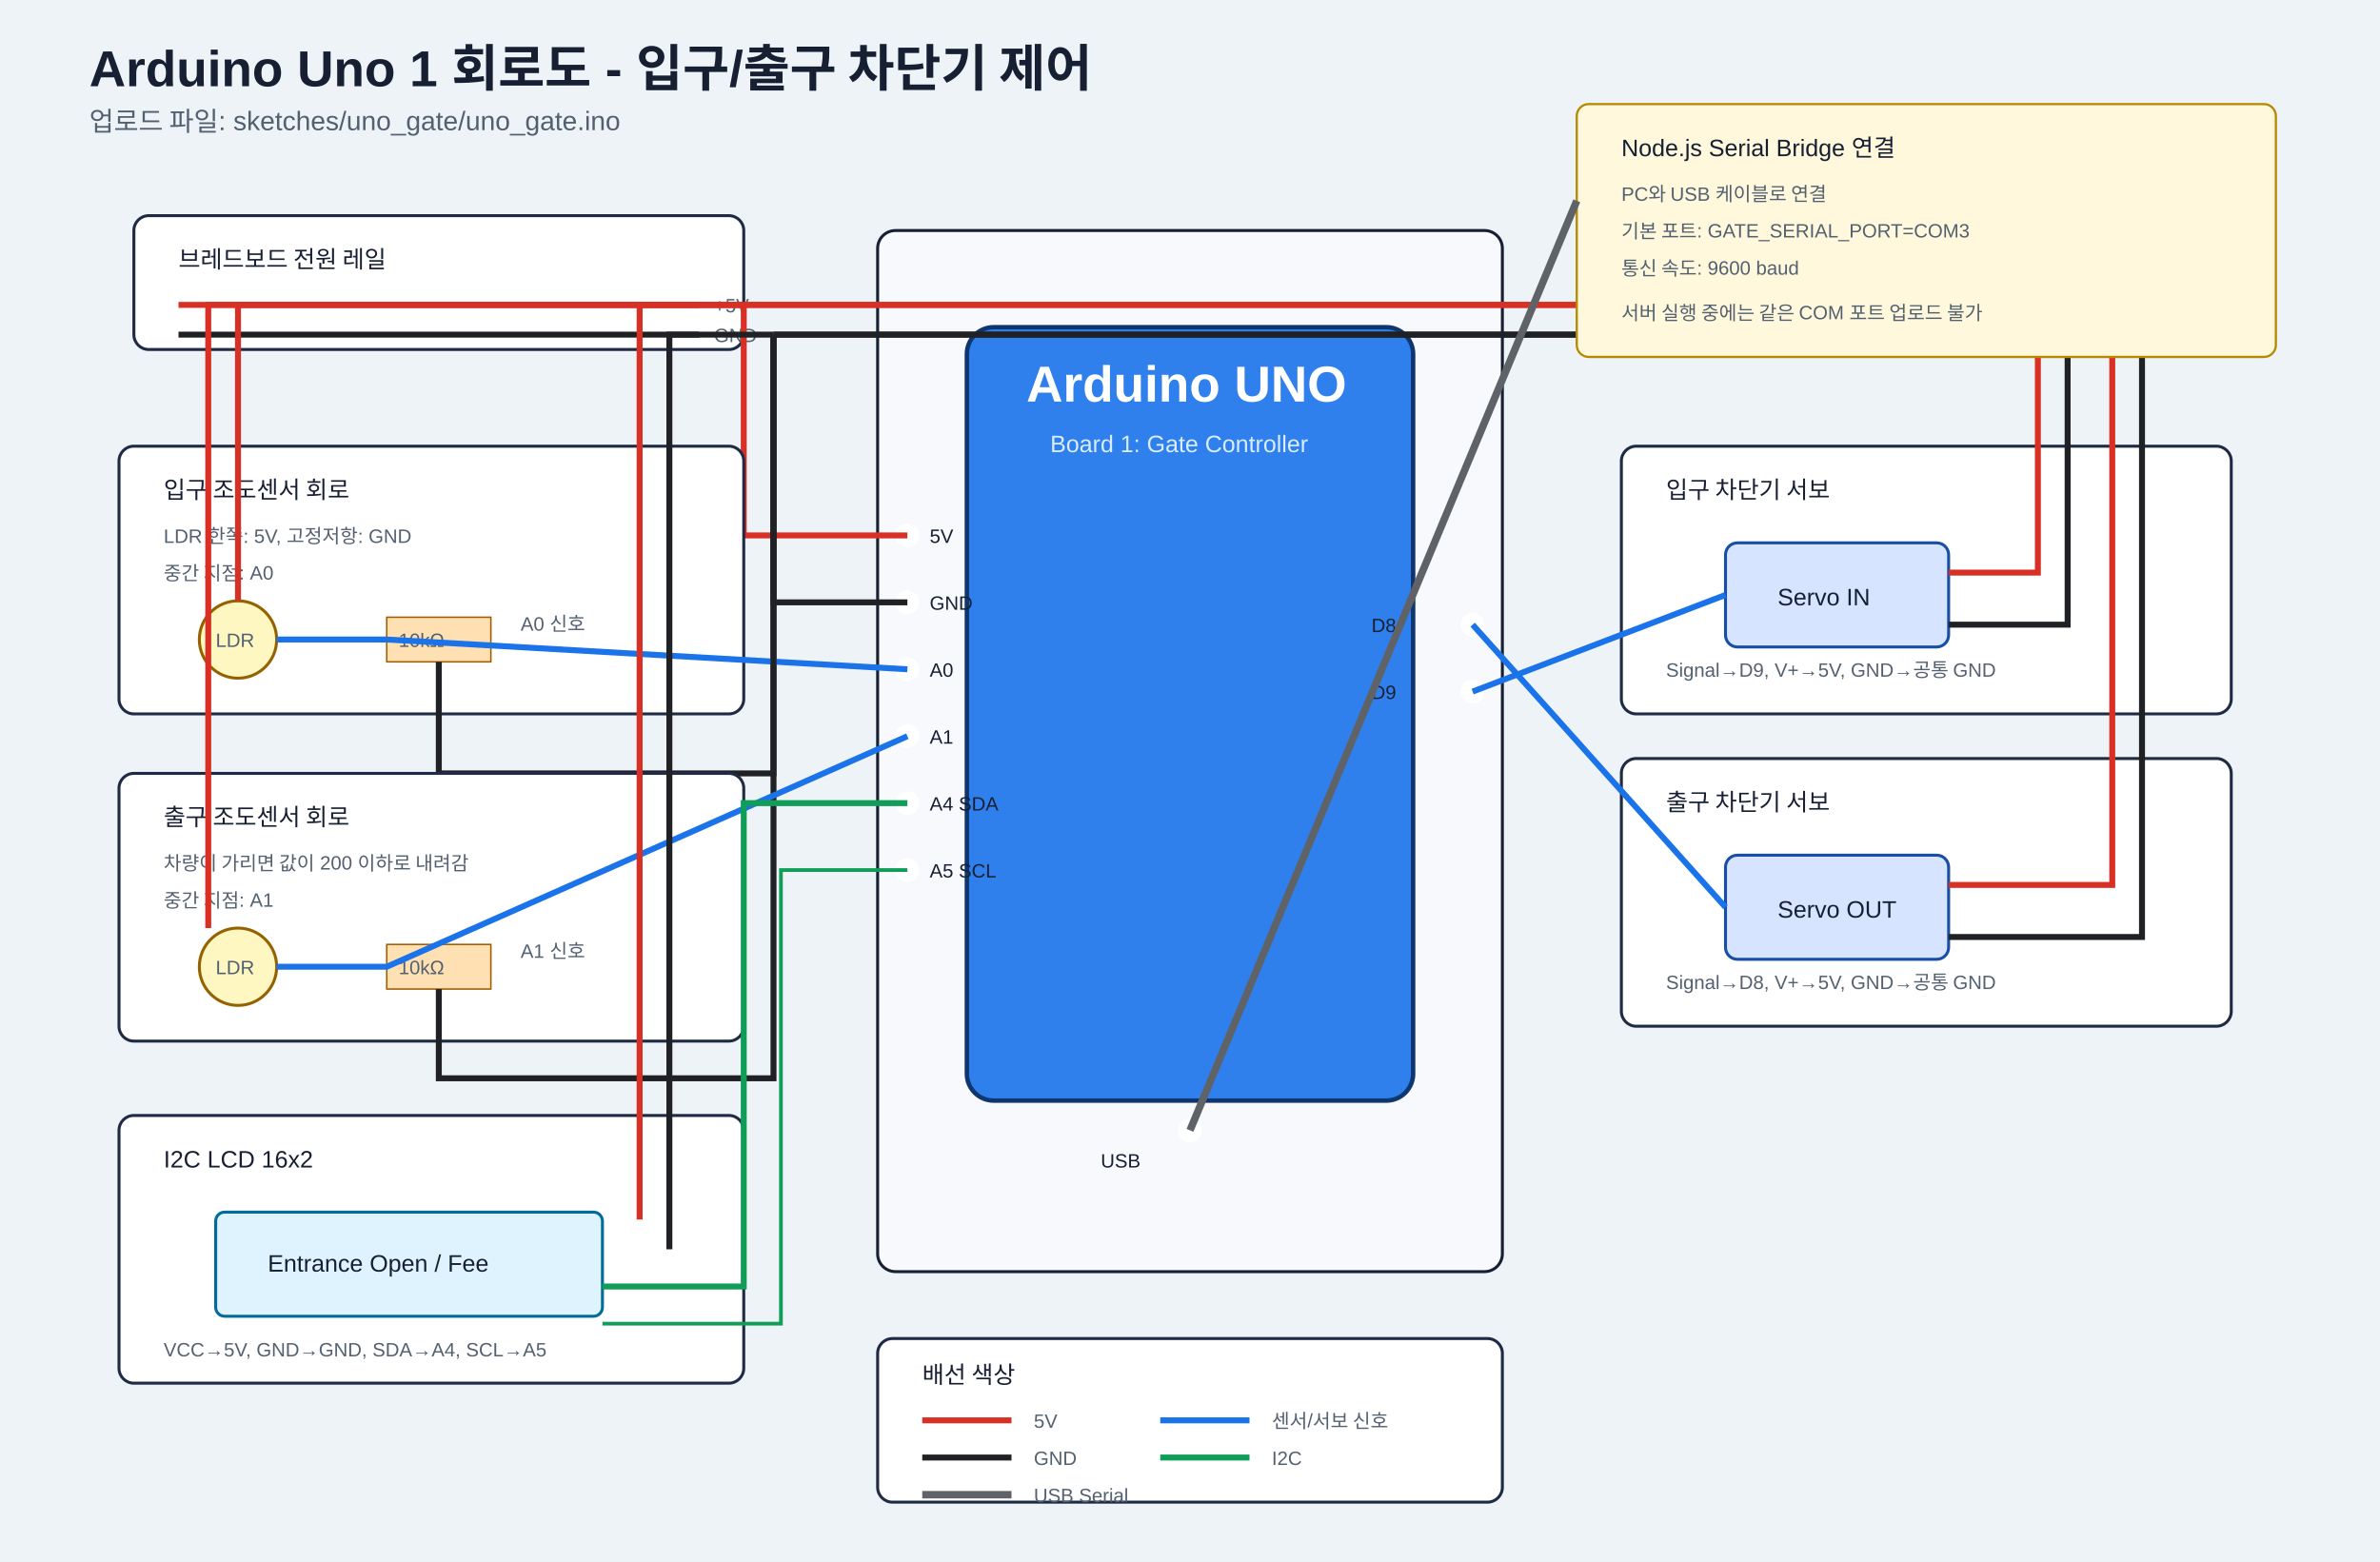
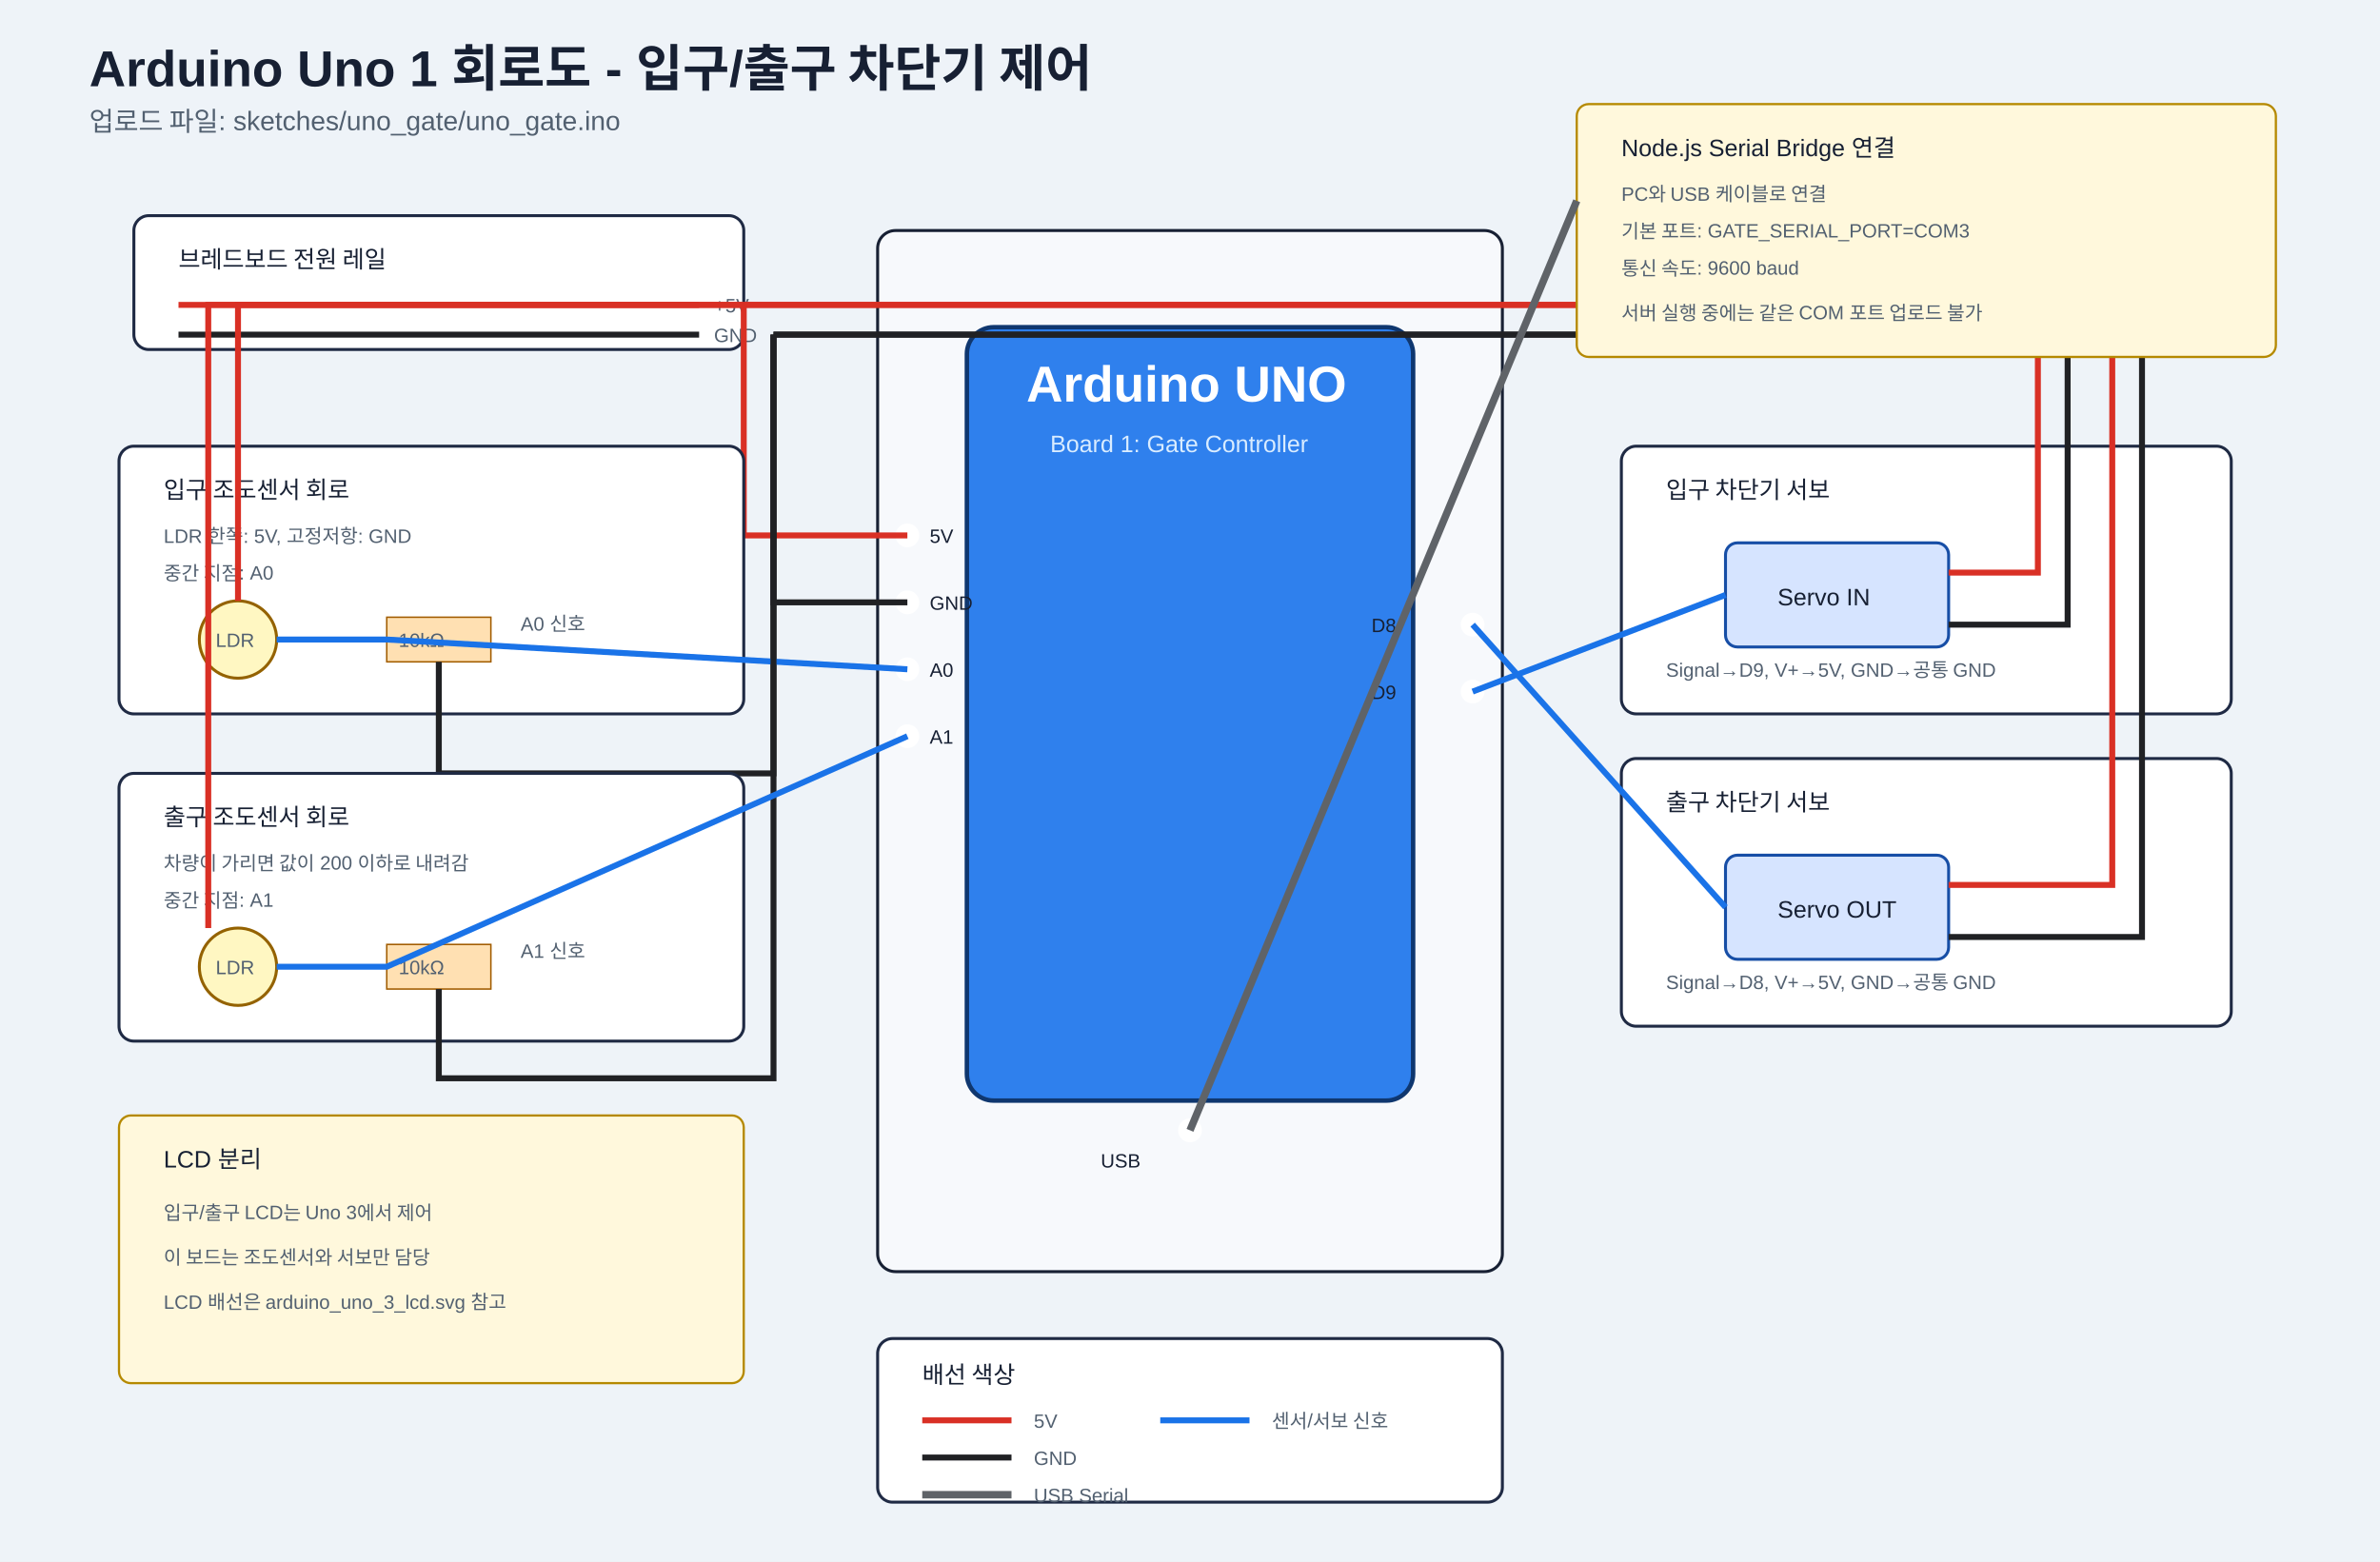
<svg xmlns="http://www.w3.org/2000/svg" width="1600" height="1050" viewBox="0 0 1600 1050">
  <style>
    .title { font: 700 34px Arial, sans-serif; fill: #172033; }
    .subtitle { font: 18px Arial, sans-serif; fill: #526070; }
    .label { font: 16px Arial, sans-serif; fill: #172033; }
    .small { font: 13px Arial, sans-serif; fill: #526070; }
    .pin { font: 13px Arial, sans-serif; fill: #172033; }
    .box { fill: #f7f9fc; stroke: #172033; stroke-width: 2; rx: 12; }
    .module { fill: #ffffff; stroke: #1f2a44; stroke-width: 2; rx: 10; }
    .note { fill: #fff8dc; stroke: #b58900; stroke-width: 1.5; rx: 8; }
    .wire5v { stroke: #d93025; stroke-width: 4; fill: none; }
    .wireGnd { stroke: #202124; stroke-width: 4; fill: none; }
    .wireSig { stroke: #1a73e8; stroke-width: 4; fill: none; }
    .wireI2c { stroke: #0f9d58; stroke-width: 4; fill: none; }
    .wireUsb { stroke: #5f6368; stroke-width: 5; fill: none; }
    .thin { stroke-width: 2.5; }
  </style>
  <rect width="1600" height="1050" fill="#eef3f8" />
  <text x="60" y="58" class="title">Arduino Uno 1 회로도 - 입구/출구 차단기 제어</text>
  <text x="60" y="88" class="subtitle">업로드 파일: sketches/uno_gate/uno_gate.ino</text>
  <rect x="590" y="155" width="420" height="700" class="box" />
  <rect x="650" y="220" width="300" height="520" fill="#2f80ed" stroke="#0f376f" stroke-width="3" rx="18" />
  <text x="690" y="270" font-family="Arial" font-size="34" font-weight="700" fill="#fff">Arduino UNO</text>
  <text x="706" y="304" font-family="Arial" font-size="16" fill="#d9ecff">Board 1: Gate Controller</text>
  <g>
    <circle cx="610" cy="360" r="8" fill="#fff" />
    <text x="625" y="365" class="pin">5V</text>
    <circle cx="610" cy="405" r="8" fill="#fff" />
    <text x="625" y="410" class="pin">GND</text>
    <circle cx="610" cy="450" r="8" fill="#fff" />
    <text x="625" y="455" class="pin">A0</text>
    <circle cx="610" cy="495" r="8" fill="#fff" />
    <text x="625" y="500" class="pin">A1</text>
-     <circle cx="610" cy="540" r="8" fill="#fff" />
-     <text x="625" y="545" class="pin">A4 SDA</text>
-     <circle cx="610" cy="585" r="8" fill="#fff" />
-     <text x="625" y="590" class="pin">A5 SCL</text>
  </g>
  <g>
    <circle cx="990" cy="420" r="8" fill="#fff" />
    <text x="922" y="425" class="pin">D8</text>
    <circle cx="990" cy="465" r="8" fill="#fff" />
    <text x="922" y="470" class="pin">D9</text>
    <circle cx="800" cy="760" r="8" fill="#fff" />
    <text x="740" y="785" class="pin">USB</text>
  </g>
  <rect x="90" y="145" width="410" height="90" class="module" />
  <text x="120" y="180" class="label">브레드보드 전원 레일</text>
  <line x1="120" y1="205" x2="470" y2="205" class="wire5v" />
  <text x="480" y="210" class="small">+5V</text>
  <line x1="120" y1="225" x2="470" y2="225" class="wireGnd" />
  <text x="480" y="230" class="small">GND</text>
  <path d="M610 360 L500 360 L500 205" class="wire5v" />
  <path d="M610 405 L520 405 L520 225" class="wireGnd" />
  <rect x="80" y="300" width="420" height="180" class="module" />
  <text x="110" y="335" class="label">입구 조도센서 회로</text>
  <text x="110" y="365" class="small">LDR 한쪽: 5V, 고정저항: GND</text>
  <text x="110" y="390" class="small">중간 지점: A0</text>
  <circle cx="160" cy="430" r="26" fill="#fff7c2" stroke="#946200" stroke-width="2" />
  <text x="145" y="435" class="small">LDR</text>
  <rect x="260" y="415" width="70" height="30" fill="#ffe0b2" stroke="#a15c00" />
  <text x="268" y="435" class="small">10kΩ</text>
  <path d="M500 205 L160 205 L160 404" class="wire5v" />
  <path d="M295 445 L295 520 L520 520 L520 225" class="wireGnd" />
  <path d="M186 430 L260 430 L610 450" class="wireSig" />
  <text x="350" y="424" class="small">A0 신호</text>
  <rect x="80" y="520" width="420" height="180" class="module" />
  <text x="110" y="555" class="label">출구 조도센서 회로</text>
  <text x="110" y="585" class="small">차량이 가리면 값이 200 이하로 내려감</text>
  <text x="110" y="610" class="small">중간 지점: A1</text>
  <circle cx="160" cy="650" r="26" fill="#fff7c2" stroke="#946200" stroke-width="2" />
  <text x="145" y="655" class="small">LDR</text>
  <rect x="260" y="635" width="70" height="30" fill="#ffe0b2" stroke="#a15c00" />
  <text x="268" y="655" class="small">10kΩ</text>
  <path d="M500 205 L140 205 L140 624" class="wire5v" />
  <path d="M295 665 L295 725 L520 725 L520 225" class="wireGnd" />
  <path d="M186 650 L260 650 L610 495" class="wireSig" />
  <text x="350" y="644" class="small">A1 신호</text>
-   <rect x="80" y="750" width="420" height="180" class="module" />
-   <text x="110" y="785" class="label">I2C LCD 16x2</text>
-   <rect x="145" y="815" width="260" height="70" fill="#dff3ff" stroke="#006c9c" stroke-width="2" rx="6" />
-   <text x="180" y="855" class="label">Entrance Open / Fee</text>
-   <text x="110" y="912" class="small">VCC→5V, GND→GND, SDA→A4, SCL→A5</text>
-   <path d="M500 205 L430 205 L430 820" class="wire5v" />
-   <path d="M520 225 L450 225 L450 840" class="wireGnd" />
-   <path d="M610 540 L500 540 L500 865 L405 865" class="wireI2c" />
-   <path d="M610 585 L525 585 L525 890 L405 890" class="wireI2c thin" />
+   <rect x="80" y="750" width="420" height="180" class="note" />
+   <text x="110" y="785" class="label">LCD 분리</text>
+   <text x="110" y="820" class="small">입구/출구 LCD는 Uno 3에서 제어</text>
+   <text x="110" y="850" class="small">이 보드는 조도센서와 서보만 담당</text>
+   <text x="110" y="880" class="small">LCD 배선은 arduino_uno_3_lcd.svg 참고</text>
  <rect x="1090" y="300" width="410" height="180" class="module" />
  <text x="1120" y="335" class="label">입구 차단기 서보</text>
  <rect x="1160" y="365" width="150" height="70" fill="#d6e4ff" stroke="#174ea6" stroke-width="2" rx="8" />
  <text x="1195" y="407" class="label">Servo IN</text>
  <text x="1120" y="455" class="small">Signal→D9, V+→5V, GND→공통 GND</text>
  <path d="M990 465 L1160 400" class="wireSig" />
  <path d="M500 205 L1370 205 L1370 385 L1310 385" class="wire5v" />
  <path d="M520 225 L1390 225 L1390 420 L1310 420" class="wireGnd" />
  <rect x="1090" y="510" width="410" height="180" class="module" />
  <text x="1120" y="545" class="label">출구 차단기 서보</text>
  <rect x="1160" y="575" width="150" height="70" fill="#d6e4ff" stroke="#174ea6" stroke-width="2" rx="8" />
  <text x="1195" y="617" class="label">Servo OUT</text>
  <text x="1120" y="665" class="small">Signal→D8, V+→5V, GND→공통 GND</text>
  <path d="M990 420 L1160 610" class="wireSig" />
  <path d="M500 205 L1420 205 L1420 595 L1310 595" class="wire5v" />
  <path d="M520 225 L1440 225 L1440 630 L1310 630" class="wireGnd" />
  <rect x="1060" y="70" width="470" height="170" class="note" />
  <text x="1090" y="105" class="label">Node.js Serial Bridge 연결</text>
  <text x="1090" y="135" class="small">PC와 USB 케이블로 연결</text>
  <text x="1090" y="160" class="small">기본 포트: GATE_SERIAL_PORT=COM3</text>
  <text x="1090" y="185" class="small">통신 속도: 9600 baud</text>
  <text x="1090" y="215" class="small">서버 실행 중에는 같은 COM 포트 업로드 불가</text>
  <path d="M800 760 L1060 135" class="wireUsb" />
  <rect x="590" y="900" width="420" height="110" class="module" />
  <text x="620" y="930" class="label">배선 색상</text>
  <line x1="620" y1="955" x2="680" y2="955" class="wire5v" />
  <text x="695" y="960" class="small">5V</text>
  <line x1="620" y1="980" x2="680" y2="980" class="wireGnd" />
  <text x="695" y="985" class="small">GND</text>
  <line x1="780" y1="955" x2="840" y2="955" class="wireSig" />
  <text x="855" y="960" class="small">센서/서보 신호</text>
-   <line x1="780" y1="980" x2="840" y2="980" class="wireI2c" />
-   <text x="855" y="985" class="small">I2C</text>
  <line x1="620" y1="1005" x2="680" y2="1005" class="wireUsb" />
  <text x="695" y="1010" class="small">USB Serial</text>
</svg>
